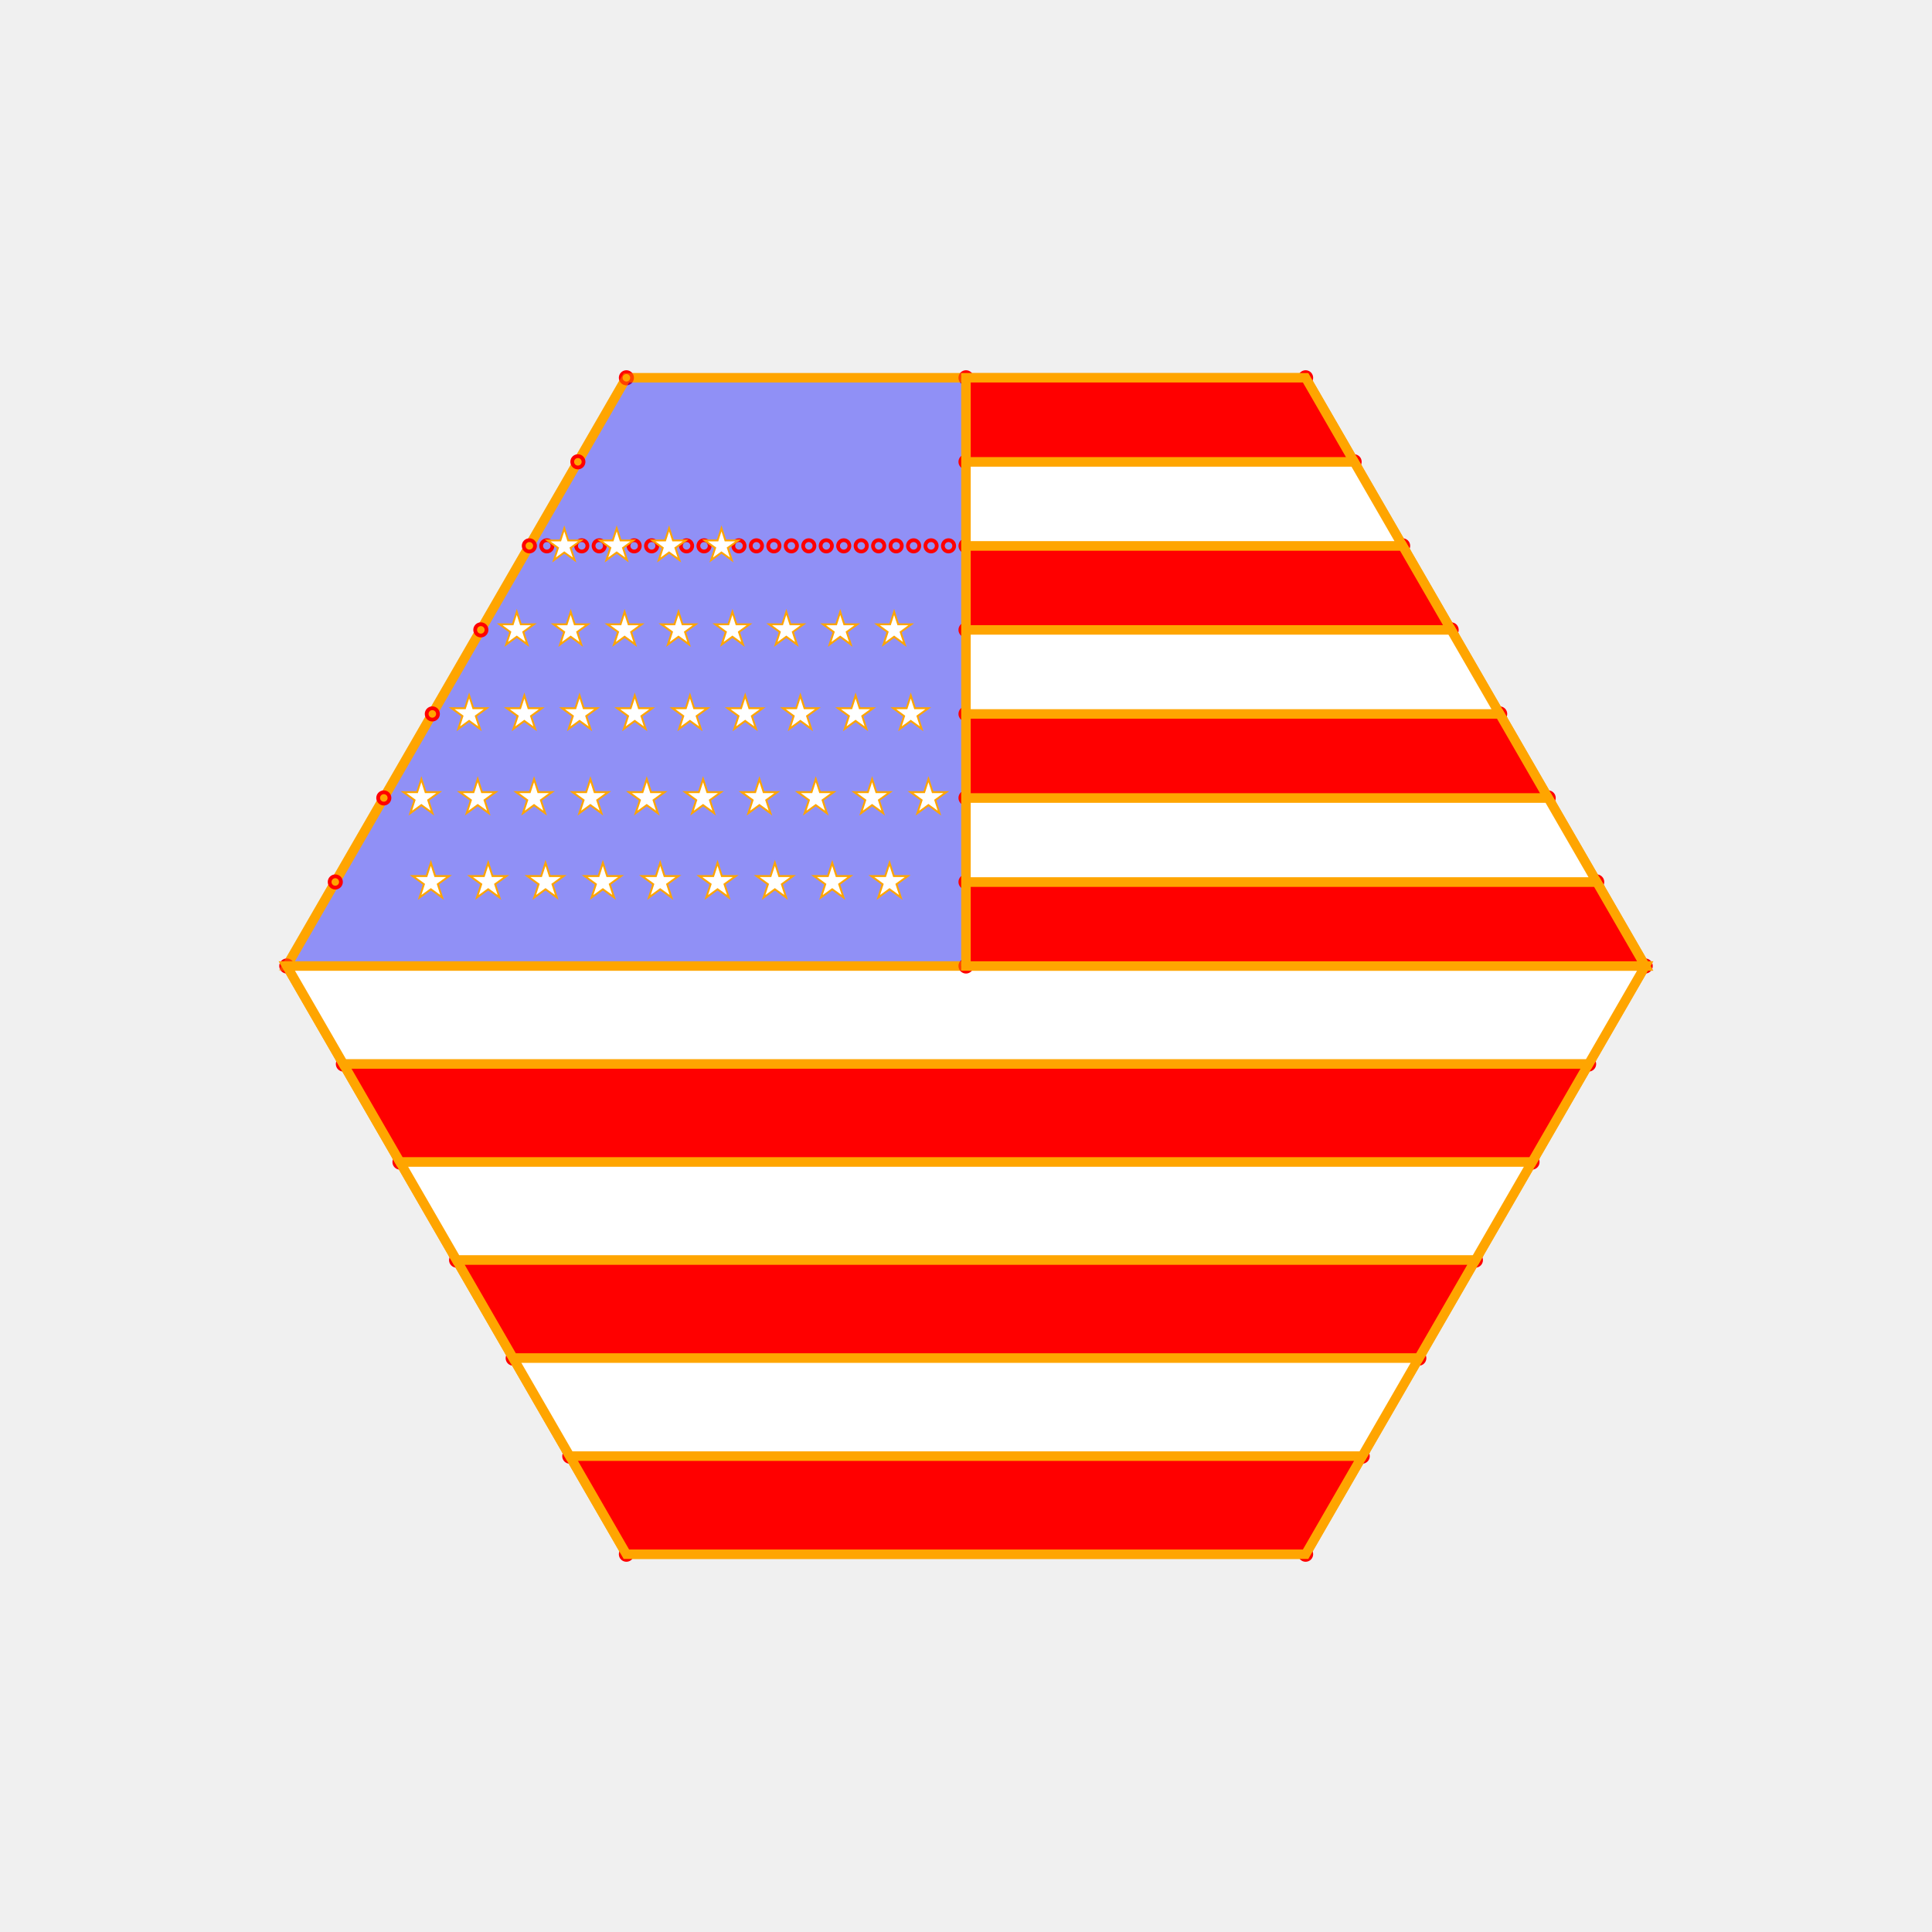
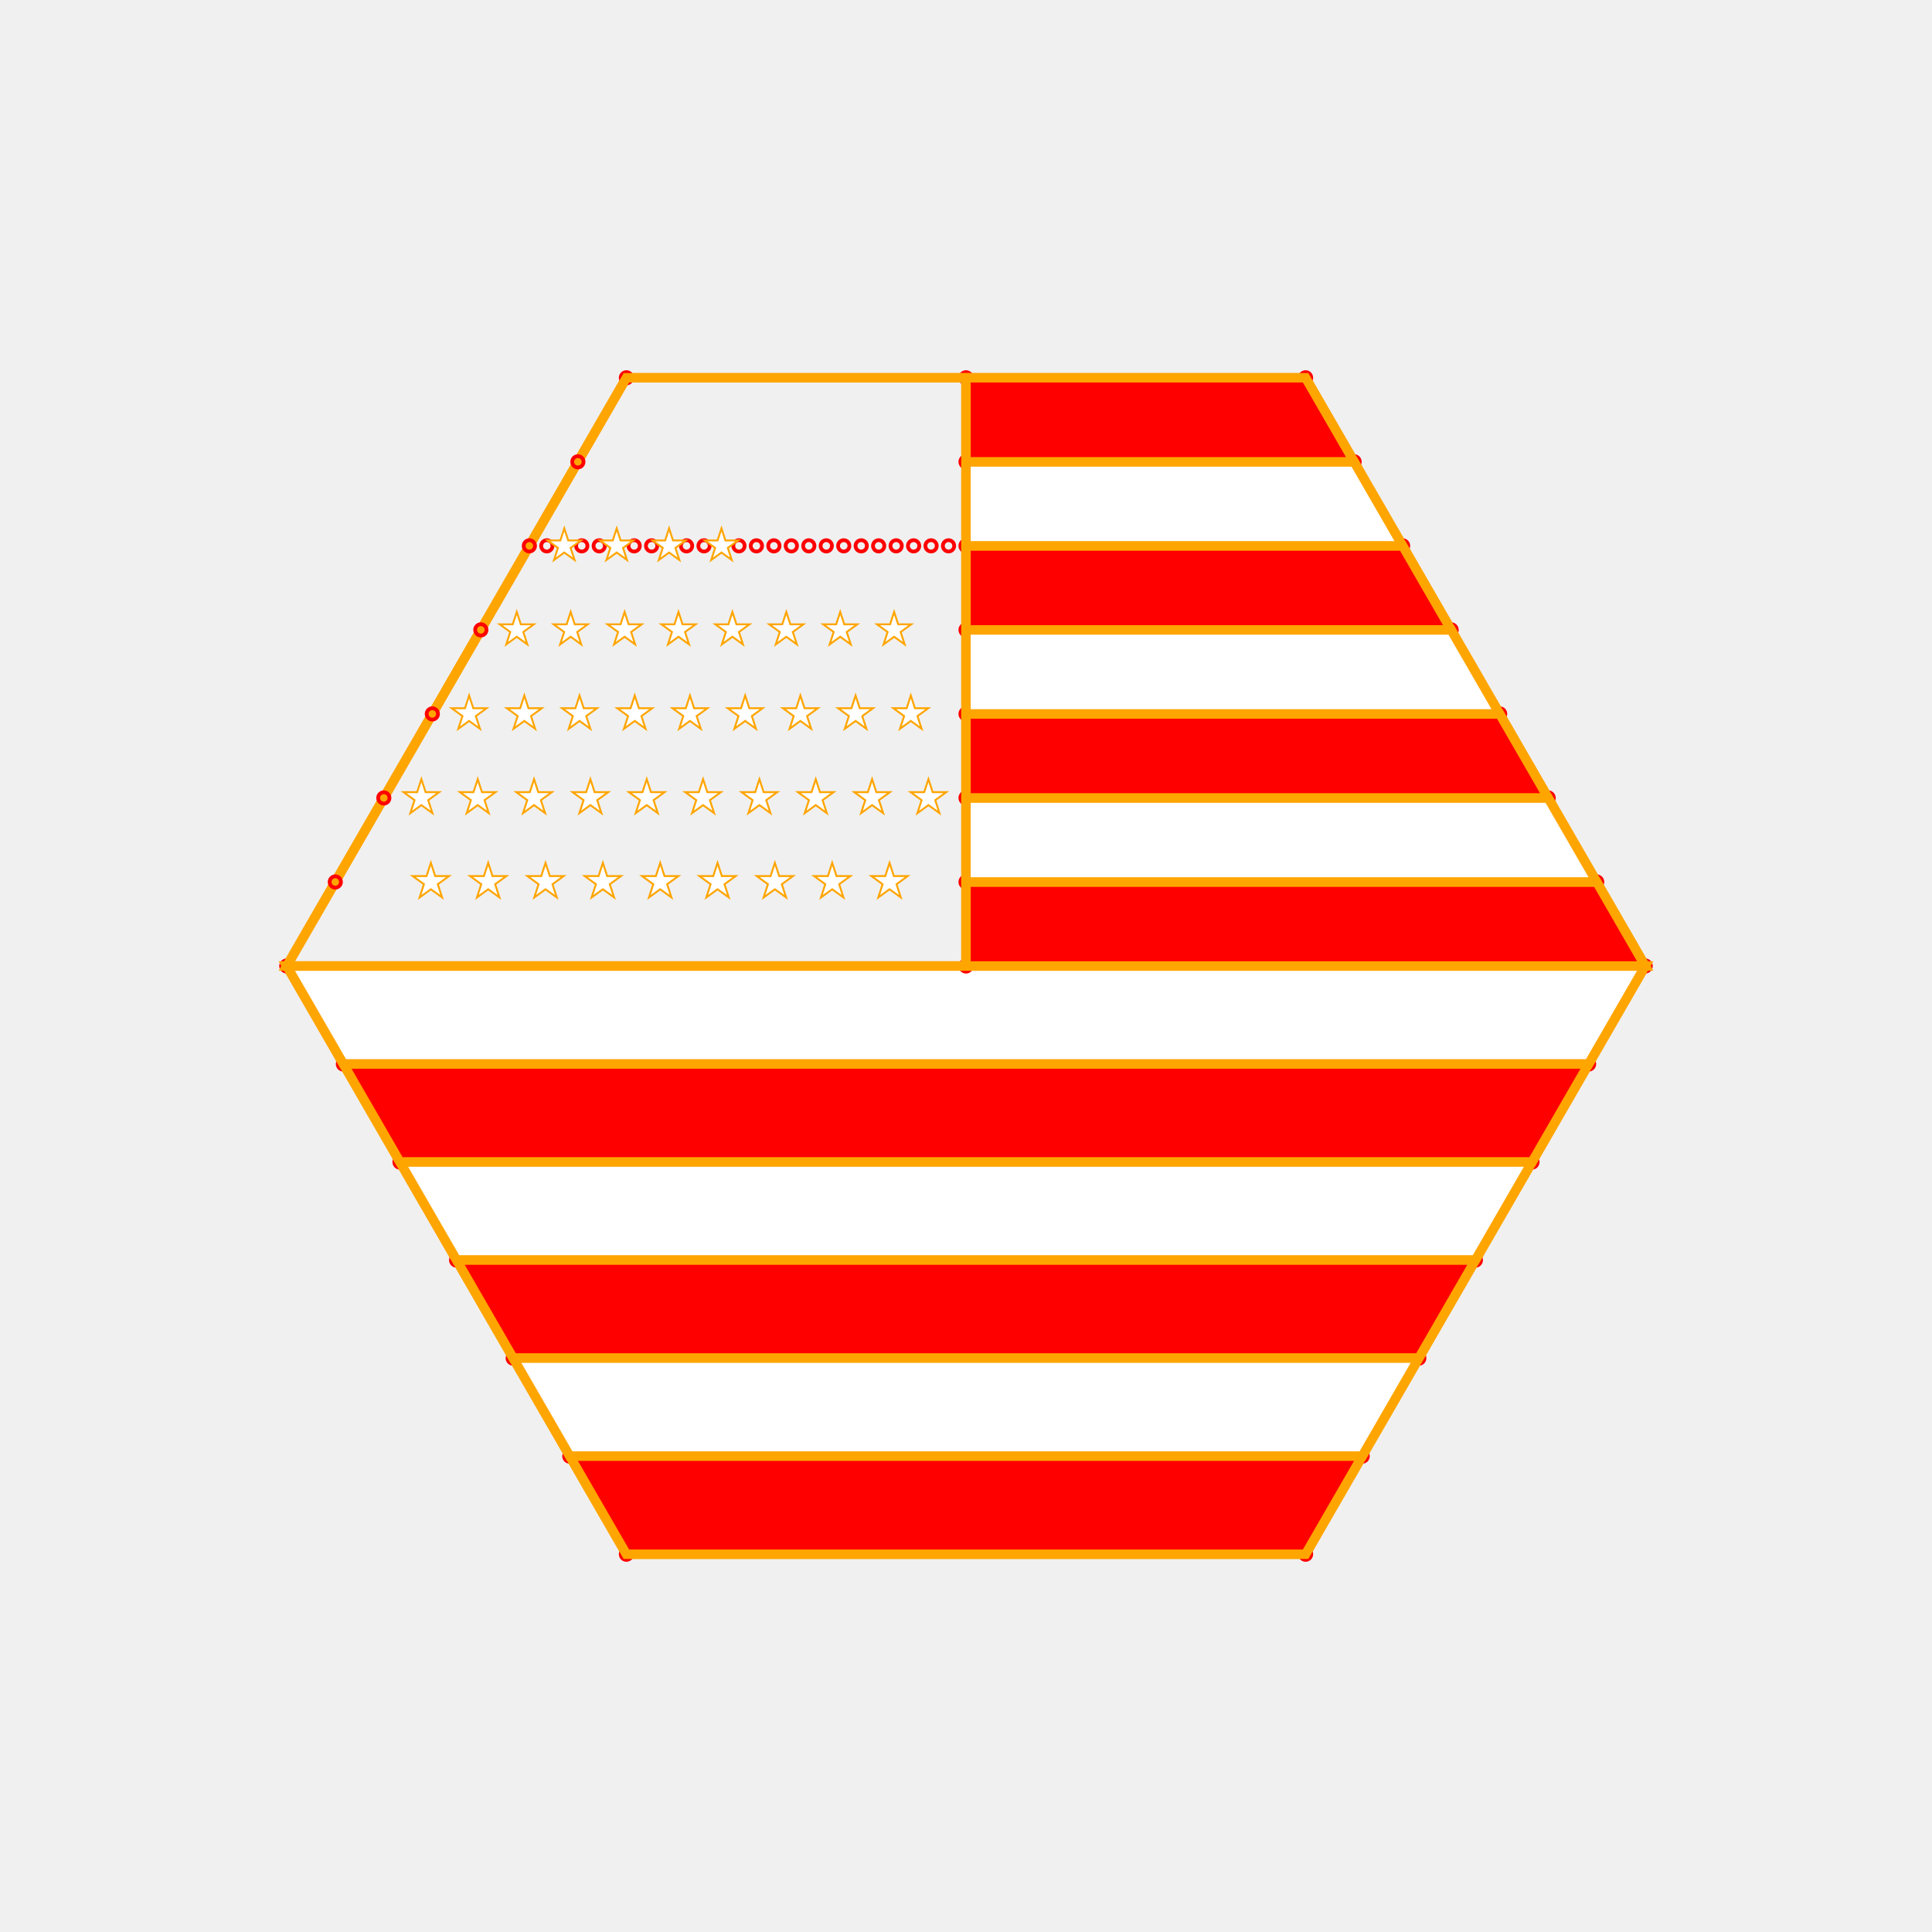
<svg xmlns="http://www.w3.org/2000/svg" width="1024" height="1024" desc="Created by KTab" version="1.2">
  <path stroke="orange" stroke-width="5" fill="none" opacity="1.0" d="M 692.0 200.231 L 332.0 200.231 L 152.0 512.0 L 332.0 823.769 L 692.0 823.769 L 872.0 512.0 Z" />
  <circle cx="872.0" cy="512.0" r="3" fill="none" stroke="red" stroke-width="2" />
  <circle cx="152.0" cy="512.0" r="3" fill="none" stroke="red" stroke-width="2" />
  <circle cx="692.0" cy="823.769" r="3" fill="none" stroke="red" stroke-width="2" />
  <circle cx="332.0" cy="823.769" r="3" fill="none" stroke="red" stroke-width="2" />
  <circle cx="722" cy="771.808" r="3" fill="none" stroke="red" stroke-width="2" />
  <circle cx="752" cy="719.846" r="3" fill="none" stroke="red" stroke-width="2" />
  <circle cx="782" cy="667.885" r="3" fill="none" stroke="red" stroke-width="2" />
  <circle cx="812.0" cy="615.923" r="3" fill="none" stroke="red" stroke-width="2" />
  <circle cx="842" cy="563.962" r="3" fill="none" stroke="red" stroke-width="2" />
  <circle cx="302" cy="771.808" r="3" fill="none" stroke="red" stroke-width="2" />
  <circle cx="272" cy="719.846" r="3" fill="none" stroke="red" stroke-width="2" />
  <circle cx="242" cy="667.885" r="3" fill="none" stroke="red" stroke-width="2" />
  <circle cx="212" cy="615.923" r="3" fill="none" stroke="red" stroke-width="2" />
  <circle cx="182" cy="563.962" r="3" fill="none" stroke="red" stroke-width="2" />
  <path stroke="orange" stroke-width="5" fill="white" opacity="1.0" d="M 182 563.962 L 842 563.962 L 872.0 512.0 L 152.0 512.0 Z" />
  <path stroke="orange" stroke-width="5" fill="red" opacity="1.0" d="M 212 615.923 L 812.0 615.923 L 842 563.962 L 182 563.962 Z" />
  <path stroke="orange" stroke-width="5" fill="white" opacity="1.0" d="M 242 667.885 L 782 667.885 L 812.0 615.923 L 212 615.923 Z" />
  <path stroke="orange" stroke-width="5" fill="red" opacity="1.0" d="M 272 719.846 L 752 719.846 L 782 667.885 L 242 667.885 Z" />
  <path stroke="orange" stroke-width="5" fill="white" opacity="1.0" d="M 302 771.808 L 722 771.808 L 752 719.846 L 272 719.846 Z" />
  <path stroke="orange" stroke-width="5" fill="red" opacity="1.0" d="M 332.0 823.769 L 692.0 823.769 L 722 771.808 L 302 771.808 Z" />
  <circle cx="692.0" cy="200.231" r="3" fill="none" stroke="red" stroke-width="2" />
  <circle cx="717.714" cy="244.769" r="3" fill="none" stroke="red" stroke-width="2" />
  <circle cx="743.429" cy="289.308" r="3" fill="none" stroke="red" stroke-width="2" />
  <circle cx="769.143" cy="333.846" r="3" fill="none" stroke="red" stroke-width="2" />
  <circle cx="794.857" cy="378.385" r="3" fill="none" stroke="red" stroke-width="2" />
  <circle cx="820.571" cy="422.923" r="3" fill="none" stroke="red" stroke-width="2" />
  <circle cx="846.286" cy="467.462" r="3" fill="none" stroke="red" stroke-width="2" />
  <circle cx="332.0" cy="200.231" r="3" fill="none" stroke="red" stroke-width="2" />
  <circle cx="512.0" cy="512.0" r="3" fill="none" stroke="red" stroke-width="2" />
  <circle cx="512.0" cy="200.231" r="3" fill="none" stroke="red" stroke-width="2" />
  <path d="M 512.0 512.0 L 512.0 200.231" stroke="orange" stroke-width="5" />
-   <path stroke="orange" stroke-width="5" fill="blue" opacity="0.4" d="M 512.0 512.0 L 512.0 200.231 L 332.0 200.231 L 152.0 512.0 Z" />
+   <path stroke="orange" stroke-width="5" fill="none" opacity="1.0" d="M 512.0 512.0 L 512.0 200.231 L 332.0 200.231 L 152.0 512.0 Z" />
  <circle cx="512.0" cy="244.769" r="3" fill="none" stroke="red" stroke-width="2" />
  <circle cx="512.0" cy="289.308" r="3" fill="none" stroke="red" stroke-width="2" />
  <circle cx="512.0" cy="333.846" r="3" fill="none" stroke="red" stroke-width="2" />
  <circle cx="512.0" cy="378.385" r="3" fill="none" stroke="red" stroke-width="2" />
  <circle cx="512" cy="422.923" r="3" fill="none" stroke="red" stroke-width="2" />
  <circle cx="512" cy="467.462" r="3" fill="none" stroke="red" stroke-width="2" />
  <path stroke="orange" stroke-width="5" fill="red" opacity="1.0" d="M 872.0 512.0 L 846.286 467.462 L 512 467.462 L 512.0 512.0 Z" />
  <path stroke="orange" stroke-width="5" fill="white" opacity="1.0" d="M 846.286 467.462 L 820.571 422.923 L 512 422.923 L 512 467.462 Z" />
  <path stroke="orange" stroke-width="5" fill="red" opacity="1.0" d="M 820.571 422.923 L 794.857 378.385 L 512.0 378.385 L 512 422.923 Z" />
  <path stroke="orange" stroke-width="5" fill="white" opacity="1.0" d="M 794.857 378.385 L 769.143 333.846 L 512.0 333.846 L 512.0 378.385 Z" />
  <path stroke="orange" stroke-width="5" fill="red" opacity="1.0" d="M 769.143 333.846 L 743.429 289.308 L 512.0 289.308 L 512.0 333.846 Z" />
  <path stroke="orange" stroke-width="5" fill="white" opacity="1.0" d="M 743.429 289.308 L 717.714 244.769 L 512.0 244.769 L 512.0 289.308 Z" />
  <path stroke="orange" stroke-width="5" fill="red" opacity="1.0" d="M 717.714 244.769 L 692.0 200.231 L 512.0 200.231 L 512.0 244.769 Z" />
  <circle cx="306.286" cy="244.769" r="3" fill="none" stroke="red" stroke-width="2" />
  <circle cx="280.571" cy="289.308" r="3" fill="none" stroke="red" stroke-width="2" />
  <circle cx="254.857" cy="333.846" r="3" fill="none" stroke="red" stroke-width="2" />
  <circle cx="229.143" cy="378.385" r="3" fill="none" stroke="red" stroke-width="2" />
  <circle cx="203.429" cy="422.923" r="3" fill="none" stroke="red" stroke-width="2" />
  <circle cx="177.714" cy="467.462" r="3" fill="none" stroke="red" stroke-width="2" />
  <path stroke="orange" stroke-width="1" fill="white" opacity="1.0" d="M 228.364 457.332 L 226.089 464.331 L 218.73 464.331 L 224.684 468.657 L 222.409 475.657 L 228.364 471.331 L 234.318 475.657 L 232.044 468.657 L 237.998 464.331 L 230.638 464.331 Z" />
  <path stroke="orange" stroke-width="1" fill="white" opacity="1.0" d="M 258.753 457.332 L 256.479 464.331 L 249.119 464.331 L 255.073 468.657 L 252.799 475.657 L 258.753 471.331 L 264.707 475.657 L 262.433 468.657 L 268.387 464.331 L 261.028 464.331 Z" />
  <path stroke="orange" stroke-width="1" fill="white" opacity="1.0" d="M 289.143 457.332 L 286.869 464.331 L 279.509 464.331 L 285.463 468.657 L 283.189 475.657 L 289.143 471.331 L 295.097 475.657 L 292.823 468.657 L 298.777 464.331 L 291.417 464.331 Z" />
  <path stroke="orange" stroke-width="1" fill="white" opacity="1.0" d="M 319.532 457.332 L 317.258 464.331 L 309.898 464.331 L 315.853 468.657 L 313.578 475.657 L 319.532 471.331 L 325.487 475.657 L 323.212 468.657 L 329.167 464.331 L 321.807 464.331 Z" />
  <path stroke="orange" stroke-width="1" fill="white" opacity="1.0" d="M 349.922 457.332 L 347.648 464.331 L 340.288 464.331 L 346.242 468.657 L 343.968 475.657 L 349.922 471.331 L 355.876 475.657 L 353.602 468.657 L 359.556 464.331 L 352.196 464.331 Z" />
  <path stroke="orange" stroke-width="1" fill="white" opacity="1.0" d="M 380.312 457.332 L 378.037 464.331 L 370.678 464.331 L 376.632 468.657 L 374.358 475.657 L 380.312 471.331 L 386.266 475.657 L 383.992 468.657 L 389.946 464.331 L 382.586 464.331 Z" />
  <path stroke="orange" stroke-width="1" fill="white" opacity="1.0" d="M 410.701 457.332 L 408.427 464.331 L 401.067 464.331 L 407.021 468.657 L 404.747 475.657 L 410.701 471.331 L 416.655 475.657 L 414.381 468.657 L 420.335 464.331 L 412.976 464.331 Z" />
  <path stroke="orange" stroke-width="1" fill="white" opacity="1.0" d="M 441.091 457.332 L 438.817 464.331 L 431.457 464.331 L 437.411 468.657 L 435.137 475.657 L 441.091 471.331 L 447.045 475.657 L 444.771 468.657 L 450.725 464.331 L 443.365 464.331 Z" />
  <path stroke="orange" stroke-width="1" fill="white" opacity="1.0" d="M 471.481 457.332 L 469.206 464.331 L 461.846 464.331 L 467.801 468.657 L 465.526 475.657 L 471.481 471.331 L 477.435 475.657 L 475.16 468.657 L 481.115 464.331 L 473.755 464.331 Z" />
  <path stroke="orange" stroke-width="1" fill="white" opacity="1.0" d="M 223.336 412.969 L 221.102 419.847 L 213.87 419.847 L 219.72 424.098 L 217.486 430.976 L 223.336 426.725 L 229.187 430.976 L 226.952 424.098 L 232.803 419.847 L 225.571 419.847 Z" />
  <path stroke="orange" stroke-width="1" fill="white" opacity="1.0" d="M 253.198 412.969 L 250.963 419.847 L 243.731 419.847 L 249.582 424.098 L 247.347 430.976 L 253.198 426.725 L 259.049 430.976 L 256.814 424.098 L 262.665 419.847 L 255.433 419.847 Z" />
  <path stroke="orange" stroke-width="1" fill="white" opacity="1.0" d="M 283.06 412.969 L 280.825 419.847 L 273.593 419.847 L 279.444 424.098 L 277.209 430.976 L 283.06 426.725 L 288.911 430.976 L 286.676 424.098 L 292.527 419.847 L 285.295 419.847 Z" />
  <path stroke="orange" stroke-width="1" fill="white" opacity="1.0" d="M 312.922 412.969 L 310.687 419.847 L 303.455 419.847 L 309.306 424.098 L 307.071 430.976 L 312.922 426.725 L 318.772 430.976 L 316.538 424.098 L 322.388 419.847 L 315.156 419.847 Z" />
  <path stroke="orange" stroke-width="1" fill="white" opacity="1.0" d="M 342.783 412.969 L 340.549 419.847 L 333.317 419.847 L 339.167 424.098 L 336.933 430.976 L 342.783 426.725 L 348.634 430.976 L 346.399 424.098 L 352.25 419.847 L 345.018 419.847 Z" />
  <path stroke="orange" stroke-width="1" fill="white" opacity="1.0" d="M 372.645 412.969 L 370.41 419.847 L 363.178 419.847 L 369.029 424.098 L 366.794 430.976 L 372.645 426.725 L 378.496 430.976 L 376.261 424.098 L 382.112 419.847 L 374.88 419.847 Z" />
  <path stroke="orange" stroke-width="1" fill="white" opacity="1.0" d="M 402.507 412.969 L 400.272 419.847 L 393.04 419.847 L 398.891 424.098 L 396.656 430.976 L 402.507 426.725 L 408.358 430.976 L 406.123 424.098 L 411.974 419.847 L 404.742 419.847 Z" />
  <path stroke="orange" stroke-width="1" fill="white" opacity="1.0" d="M 432.369 412.969 L 430.134 419.847 L 422.902 419.847 L 428.753 424.098 L 426.518 430.976 L 432.369 426.725 L 438.219 430.976 L 435.985 424.098 L 441.835 419.847 L 434.603 419.847 Z" />
  <path stroke="orange" stroke-width="1" fill="white" opacity="1.0" d="M 462.23 412.969 L 459.996 419.847 L 452.764 419.847 L 458.614 424.098 L 456.38 430.976 L 462.23 426.725 L 468.081 430.976 L 465.846 424.098 L 471.697 419.847 L 464.465 419.847 Z" />
  <path stroke="orange" stroke-width="1" fill="white" opacity="1.0" d="M 492.092 412.969 L 489.857 419.847 L 482.625 419.847 L 488.476 424.098 L 486.241 430.976 L 492.092 426.725 L 497.943 430.976 L 495.708 424.098 L 501.559 419.847 L 494.327 419.847 Z" />
  <path stroke="orange" stroke-width="1" fill="white" opacity="1.0" d="M 248.65 368.631 L 246.46 375.371 L 239.374 375.371 L 245.107 379.536 L 242.917 386.276 L 248.65 382.11 L 254.383 386.276 L 252.193 379.536 L 257.927 375.371 L 250.84 375.371 Z" />
  <path stroke="orange" stroke-width="1" fill="white" opacity="1.0" d="M 277.911 368.631 L 275.721 375.371 L 268.635 375.371 L 274.368 379.536 L 272.178 386.276 L 277.911 382.11 L 283.644 386.276 L 281.455 379.536 L 287.188 375.371 L 280.101 375.371 Z" />
  <path stroke="orange" stroke-width="1" fill="white" opacity="1.0" d="M 307.172 368.631 L 304.983 375.371 L 297.896 375.371 L 303.629 379.536 L 301.439 386.276 L 307.172 382.11 L 312.905 386.276 L 310.716 379.536 L 316.449 375.371 L 309.362 375.371 Z" />
  <path stroke="orange" stroke-width="1" fill="white" opacity="1.0" d="M 336.433 368.631 L 334.244 375.371 L 327.157 375.371 L 332.89 379.536 L 330.7 386.276 L 336.433 382.11 L 342.167 386.276 L 339.977 379.536 L 345.71 375.371 L 338.623 375.371 Z" />
  <path stroke="orange" stroke-width="1" fill="white" opacity="1.0" d="M 365.695 368.631 L 363.505 375.371 L 356.418 375.371 L 362.151 379.536 L 359.962 386.276 L 365.695 382.11 L 371.428 386.276 L 369.238 379.536 L 374.971 375.371 L 367.884 375.371 Z" />
  <path stroke="orange" stroke-width="1" fill="white" opacity="1.0" d="M 394.956 368.631 L 392.766 375.371 L 385.679 375.371 L 391.412 379.536 L 389.223 386.276 L 394.956 382.11 L 400.689 386.276 L 398.499 379.536 L 404.232 375.371 L 397.146 375.371 Z" />
  <path stroke="orange" stroke-width="1" fill="white" opacity="1.0" d="M 424.217 368.631 L 422.027 375.371 L 414.94 375.371 L 420.674 379.536 L 418.484 386.276 L 424.217 382.11 L 429.95 386.276 L 427.76 379.536 L 433.493 375.371 L 426.407 375.371 Z" />
  <path stroke="orange" stroke-width="1" fill="white" opacity="1.0" d="M 453.478 368.631 L 451.288 375.371 L 444.202 375.371 L 449.935 379.536 L 447.745 386.276 L 453.478 382.11 L 459.211 386.276 L 457.021 379.536 L 462.754 375.371 L 455.668 375.371 Z" />
  <path stroke="orange" stroke-width="1" fill="white" opacity="1.0" d="M 482.739 368.631 L 480.549 375.371 L 473.463 375.371 L 479.196 379.536 L 477.006 386.276 L 482.739 382.11 L 488.472 386.276 L 486.282 379.536 L 492.015 375.371 L 484.929 375.371 Z" />
  <path stroke="orange" stroke-width="1" fill="white" opacity="1.0" d="M 273.905 324.322 L 271.767 330.903 L 264.847 330.903 L 270.445 334.97 L 268.307 341.551 L 273.905 337.484 L 279.503 341.551 L 277.364 334.97 L 282.962 330.903 L 276.043 330.903 Z" />
  <path stroke="orange" stroke-width="1" fill="white" opacity="1.0" d="M 302.476 324.322 L 300.338 330.903 L 293.419 330.903 L 299.016 334.97 L 296.878 341.551 L 302.476 337.484 L 308.074 341.551 L 305.936 334.97 L 311.534 330.903 L 304.614 330.903 Z" />
  <path stroke="orange" stroke-width="1" fill="white" opacity="1.0" d="M 331.048 324.322 L 328.909 330.903 L 321.99 330.903 L 327.588 334.97 L 325.45 341.551 L 331.048 337.484 L 336.646 341.551 L 334.507 334.97 L 340.105 330.903 L 333.186 330.903 Z" />
  <path stroke="orange" stroke-width="1" fill="white" opacity="1.0" d="M 359.619 324.322 L 357.481 330.903 L 350.561 330.903 L 356.159 334.97 L 354.021 341.551 L 359.619 337.484 L 365.217 341.551 L 363.079 334.97 L 368.677 330.903 L 361.757 330.903 Z" />
  <path stroke="orange" stroke-width="1" fill="white" opacity="1.0" d="M 388.19 324.322 L 386.052 330.903 L 379.133 330.903 L 384.731 334.97 L 382.593 341.551 L 388.19 337.484 L 393.788 341.551 L 391.65 334.97 L 397.248 330.903 L 390.329 330.903 Z" />
  <path stroke="orange" stroke-width="1" fill="white" opacity="1.0" d="M 416.762 324.322 L 414.624 330.903 L 407.704 330.903 L 413.302 334.97 L 411.164 341.551 L 416.762 337.484 L 422.36 341.551 L 420.222 334.97 L 425.82 330.903 L 418.9 330.903 Z" />
  <path stroke="orange" stroke-width="1" fill="white" opacity="1.0" d="M 445.333 324.322 L 443.195 330.903 L 436.276 330.903 L 441.874 334.97 L 439.735 341.551 L 445.333 337.484 L 450.931 341.551 L 448.793 334.97 L 454.391 330.903 L 447.472 330.903 Z" />
  <path stroke="orange" stroke-width="1" fill="white" opacity="1.0" d="M 473.905 324.322 L 471.767 330.903 L 464.847 330.903 L 470.445 334.97 L 468.307 341.551 L 473.905 337.484 L 479.503 341.551 L 477.364 334.97 L 482.962 330.903 L 476.043 330.903 Z" />
  <circle cx="502.743" cy="289.308" r="3" fill="none" stroke="red" stroke-width="2" />
  <circle cx="493.486" cy="289.308" r="3" fill="none" stroke="red" stroke-width="2" />
  <circle cx="484.229" cy="289.308" r="3" fill="none" stroke="red" stroke-width="2" />
  <circle cx="474.971" cy="289.308" r="3" fill="none" stroke="red" stroke-width="2" />
  <circle cx="465.714" cy="289.308" r="3" fill="none" stroke="red" stroke-width="2" />
  <circle cx="456.457" cy="289.308" r="3" fill="none" stroke="red" stroke-width="2" />
  <circle cx="447.2" cy="289.308" r="3" fill="none" stroke="red" stroke-width="2" />
  <circle cx="437.943" cy="289.308" r="3" fill="none" stroke="red" stroke-width="2" />
  <circle cx="428.686" cy="289.308" r="3" fill="none" stroke="red" stroke-width="2" />
  <circle cx="419.429" cy="289.308" r="3" fill="none" stroke="red" stroke-width="2" />
  <circle cx="410.171" cy="289.308" r="3" fill="none" stroke="red" stroke-width="2" />
  <circle cx="400.914" cy="289.308" r="3" fill="none" stroke="red" stroke-width="2" />
  <circle cx="391.657" cy="289.308" r="3" fill="none" stroke="red" stroke-width="2" />
  <circle cx="382.4" cy="289.308" r="3" fill="none" stroke="red" stroke-width="2" />
  <circle cx="373.143" cy="289.308" r="3" fill="none" stroke="red" stroke-width="2" />
  <circle cx="363.886" cy="289.308" r="3" fill="none" stroke="red" stroke-width="2" />
  <circle cx="354.629" cy="289.308" r="3" fill="none" stroke="red" stroke-width="2" />
  <circle cx="345.371" cy="289.308" r="3" fill="none" stroke="red" stroke-width="2" />
  <circle cx="336.114" cy="289.308" r="3" fill="none" stroke="red" stroke-width="2" />
  <circle cx="326.857" cy="289.308" r="3" fill="none" stroke="red" stroke-width="2" />
  <circle cx="317.6" cy="289.308" r="3" fill="none" stroke="red" stroke-width="2" />
  <circle cx="308.343" cy="289.308" r="3" fill="none" stroke="red" stroke-width="2" />
  <circle cx="299.086" cy="289.308" r="3" fill="none" stroke="red" stroke-width="2" />
  <circle cx="289.829" cy="289.308" r="3" fill="none" stroke="red" stroke-width="2" />
  <path stroke="orange" stroke-width="1" fill="white" opacity="1.0" d="M 299.086 280.051 L 297.007 286.447 L 290.282 286.447 L 295.723 290.4 L 293.645 296.797 L 299.086 292.844 L 304.527 296.797 L 302.449 290.4 L 307.89 286.447 L 301.164 286.447 Z" />
  <path stroke="orange" stroke-width="1" fill="white" opacity="1.0" d="M 326.857 280.051 L 324.779 286.447 L 318.053 286.447 L 323.494 290.4 L 321.416 296.797 L 326.857 292.844 L 332.298 296.797 L 330.22 290.4 L 335.661 286.447 L 328.936 286.447 Z" />
  <path stroke="orange" stroke-width="1" fill="white" opacity="1.0" d="M 354.629 280.051 L 352.55 286.447 L 345.825 286.447 L 351.266 290.4 L 349.187 296.797 L 354.629 292.844 L 360.07 296.797 L 357.991 290.4 L 363.433 286.447 L 356.707 286.447 Z" />
  <path stroke="orange" stroke-width="1" fill="white" opacity="1.0" d="M 382.4 280.051 L 380.322 286.447 L 373.596 286.447 L 379.037 290.4 L 376.959 296.797 L 382.4 292.844 L 387.841 296.797 L 385.763 290.4 L 391.204 286.447 L 384.478 286.447 Z" />
</svg>
